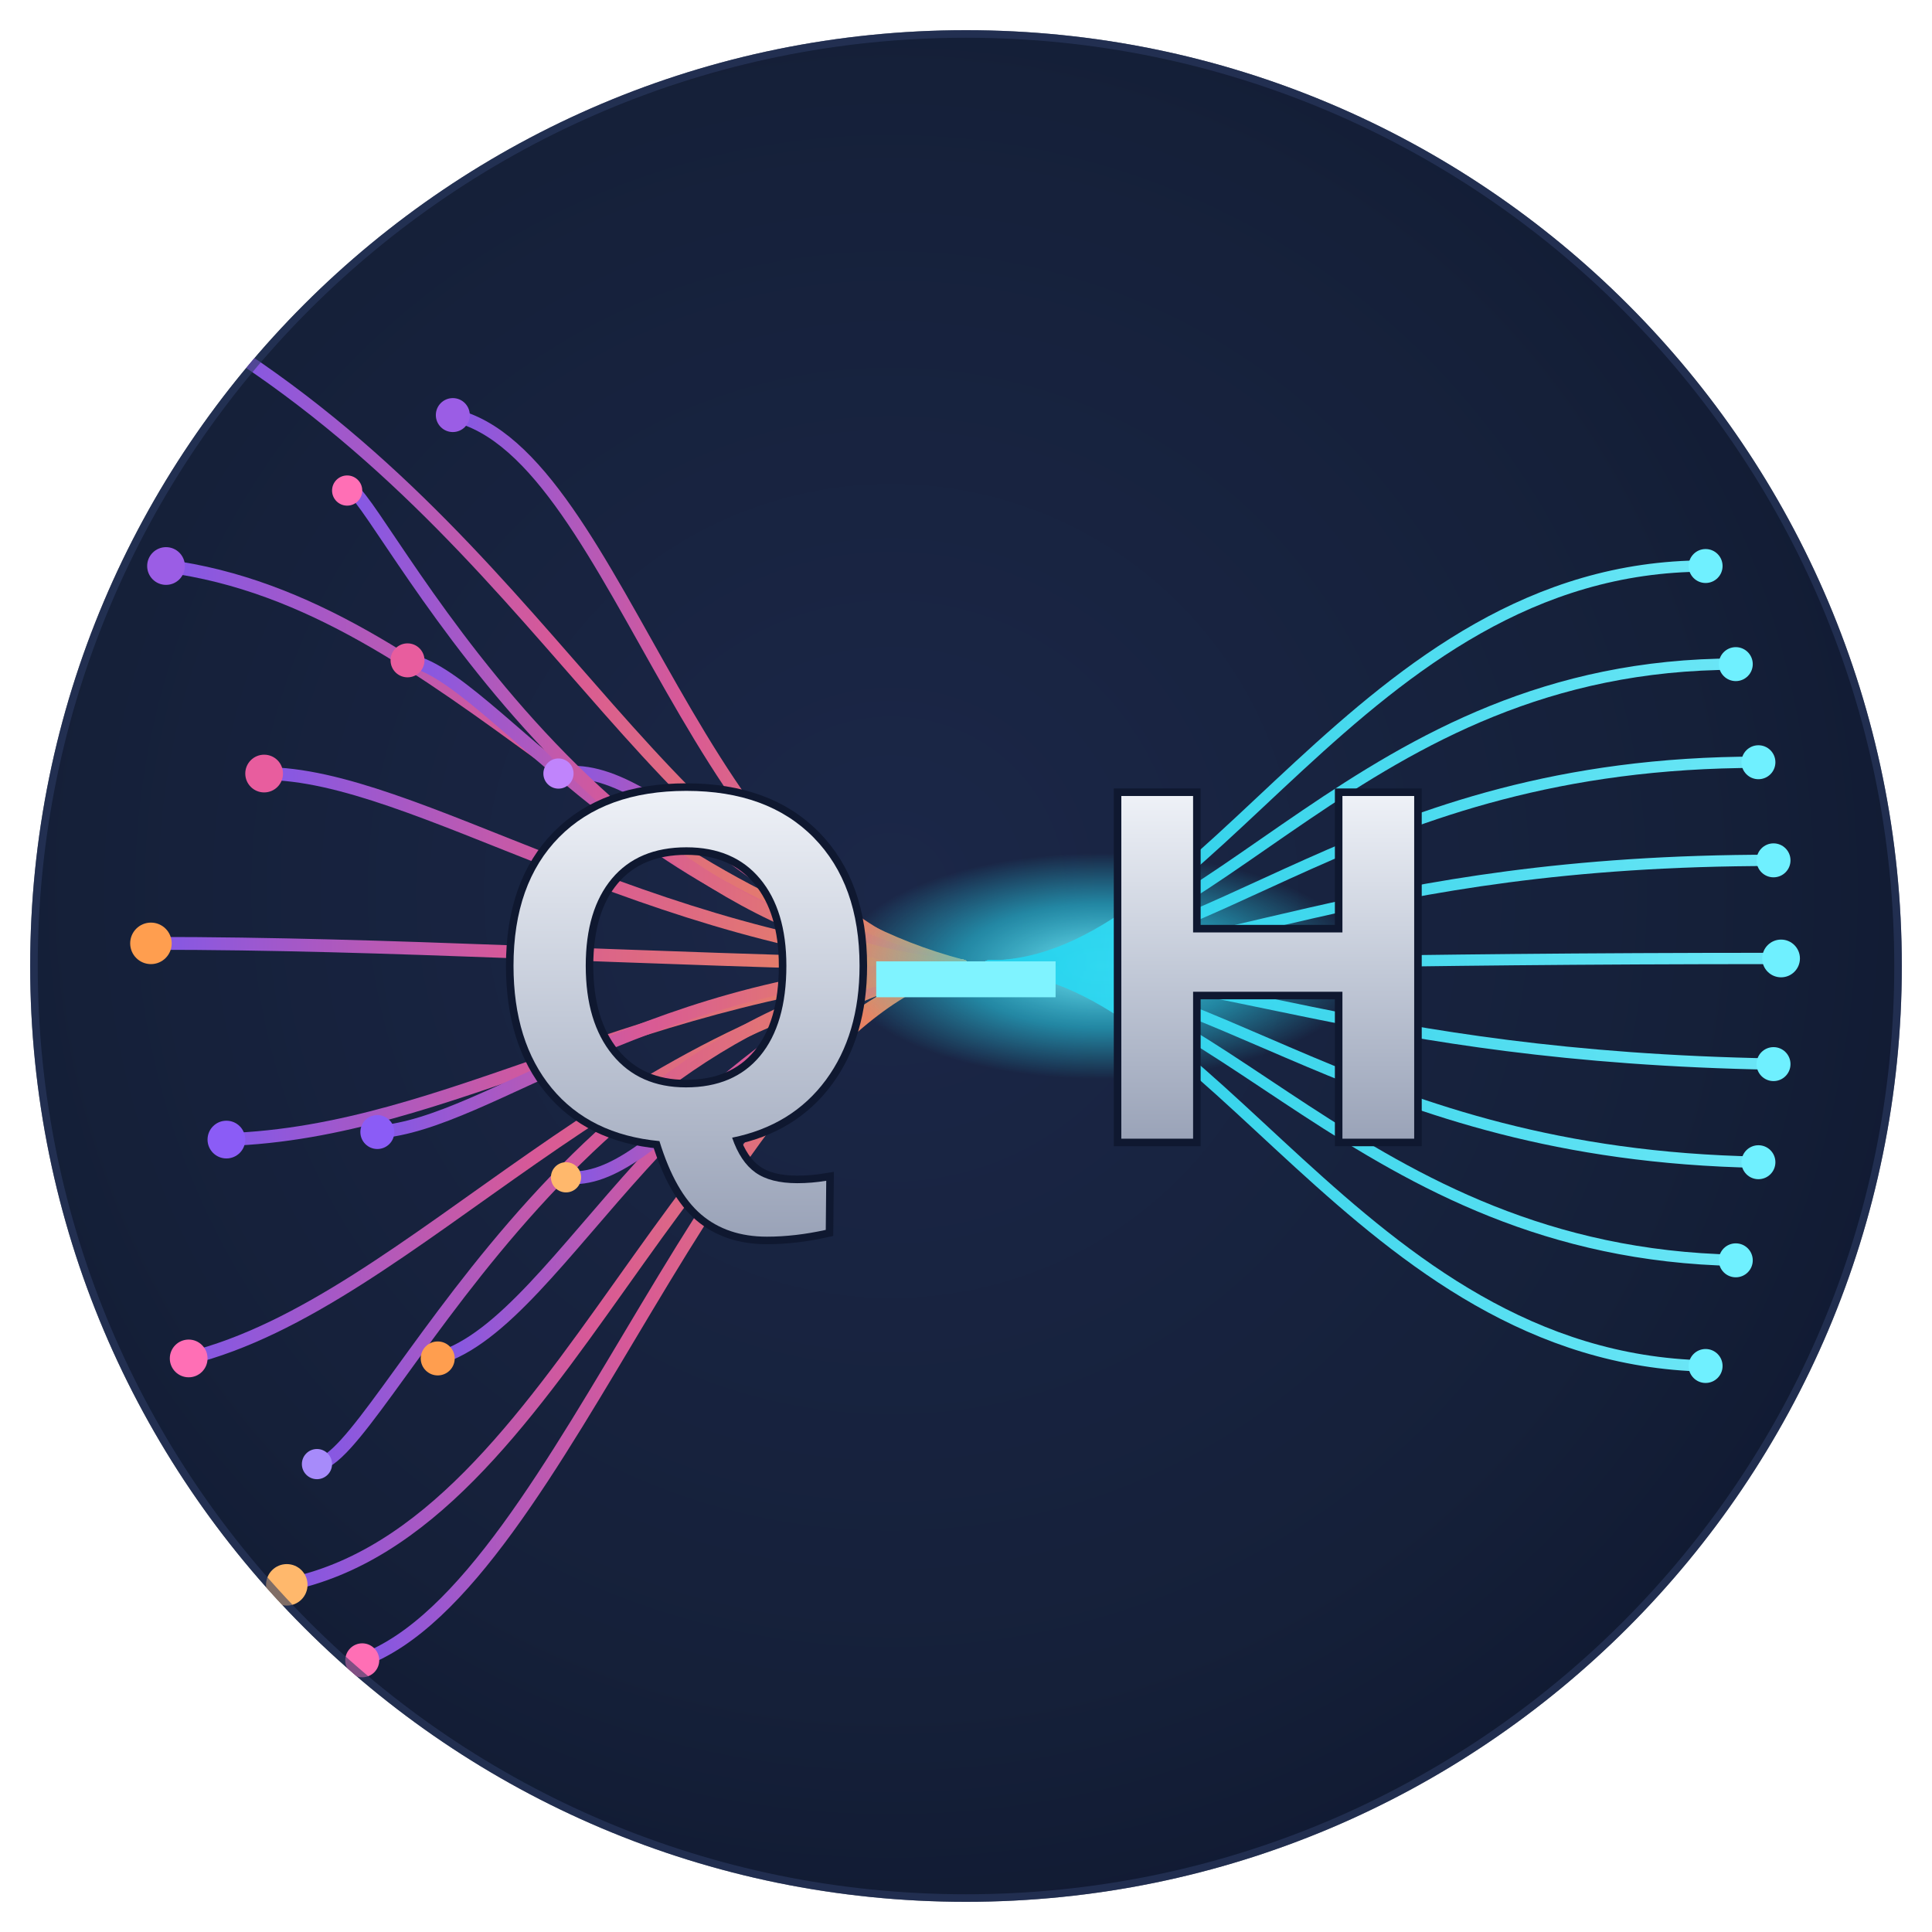
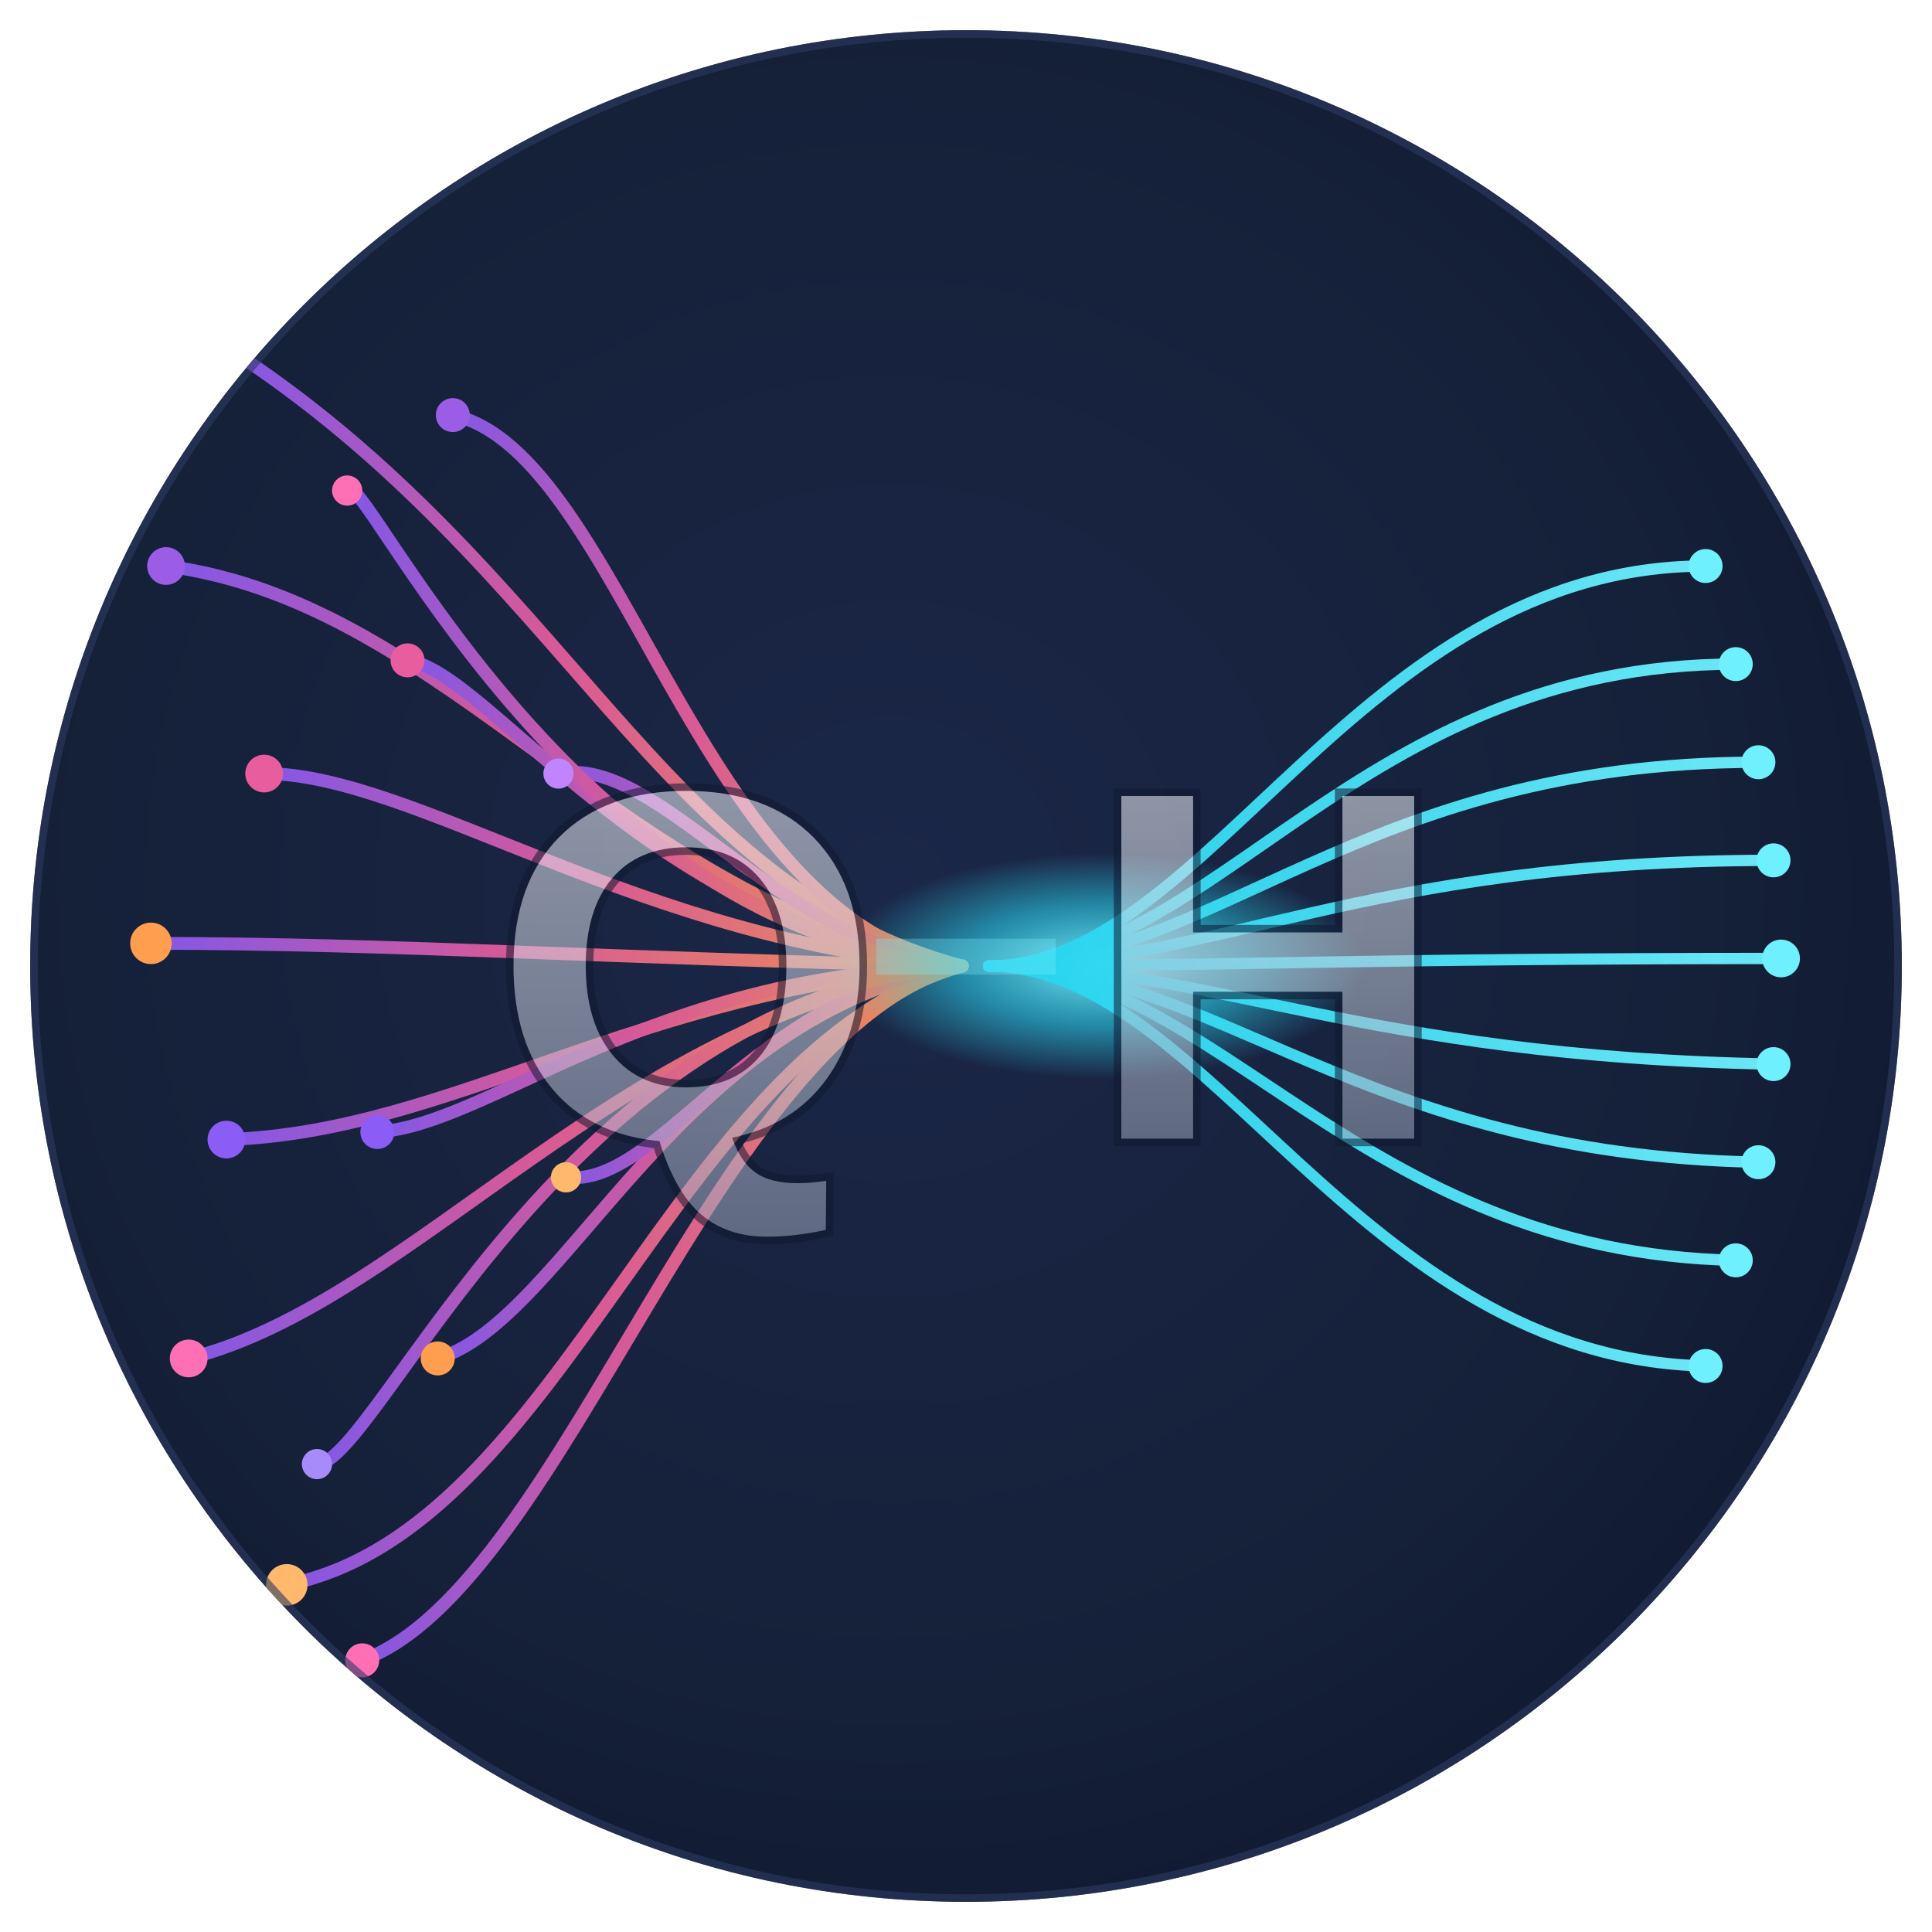
<svg xmlns="http://www.w3.org/2000/svg" viewBox="0 0 512 512" role="img" aria-label="qdf-hook">
  <defs>
    <radialGradient id="bg" cx="46%" cy="46%" r="62%">
      <stop offset="0%" stop-color="#1b2748" />
      <stop offset="70%" stop-color="#152039" />
      <stop offset="100%" stop-color="#0f1830" />
    </radialGradient>
    <linearGradient id="warm" x1="0" y1="0" x2="1" y2="0">
      <stop offset="0%" stop-color="#8b5cf6" />
      <stop offset="45%" stop-color="#e85d9e" />
      <stop offset="100%" stop-color="#ff9e4f" />
    </linearGradient>
    <linearGradient id="cool" x1="0" y1="0" x2="1" y2="0">
      <stop offset="0%" stop-color="#22d3ee" />
      <stop offset="100%" stop-color="#6ff0ff" />
    </linearGradient>
    <linearGradient id="silver" x1="0" y1="0" x2="0" y2="1">
      <stop offset="0%" stop-color="#eef1f7" />
      <stop offset="50%" stop-color="#c3cad8" />
      <stop offset="100%" stop-color="#9aa3b8" />
    </linearGradient>
    <radialGradient id="neck" cx="50%" cy="50%" r="50%">
      <stop offset="0%" stop-color="#7ff3ff" stop-opacity="0.95" />
      <stop offset="55%" stop-color="#2ad6f0" stop-opacity="0.55" />
      <stop offset="100%" stop-color="#2ad6f0" stop-opacity="0" />
    </radialGradient>
    <clipPath id="disc">
      <circle cx="256" cy="256" r="248" />
    </clipPath>
  </defs>
  <circle cx="256" cy="256" r="248" fill="url(#bg)" />
  <g clip-path="url(#disc)" fill="none" stroke-linecap="round">
    <g stroke="url(#warm)" stroke-width="3.4" opacity="0.92">
      <path d="M255 256 C 175 235, 150 150, 60 92" />
      <path d="M255 256 C 165 240, 120 160, 44 150" />
      <path d="M255 256 C 170 250, 110 205, 70 205" />
      <path d="M255 256 C 160 254, 105 250, 40 250" />
      <path d="M255 256 C 168 262, 120 300, 60 302" />
      <path d="M255 256 C 165 268, 110 345, 50 360" />
      <path d="M255 256 C 178 278, 150 405, 76 420" />
      <path d="M255 256 C 185 245, 165 120, 120 110" />
      <path d="M255 256 C 172 246, 130 178, 108 175" />
      <path d="M255 256 C 172 258, 130 298, 100 300" />
      <path d="M255 256 C 180 268, 150 350, 116 360" />
      <path d="M255 256 C 190 272, 150 420, 96 440" />
      <path d="M255 256 C 205 250, 175 200, 148 205" />
      <path d="M255 256 C 200 262, 175 315, 150 312" />
      <path d="M255 256 C 150 248, 95 120, 92 130" />
      <path d="M255 256 C 150 264, 100 388, 84 388" />
    </g>
    <g fill="#ff9e4f" stroke="none">
      <circle cx="60" cy="92" r="5.5" fill="#a78bfa" />
      <circle cx="44" cy="150" r="5" fill="#9b5de5" />
      <circle cx="70" cy="205" r="5" fill="#e85d9e" />
      <circle cx="40" cy="250" r="5.5" fill="#ff9e4f" />
      <circle cx="60" cy="302" r="5" fill="#8b5cf6" />
      <circle cx="50" cy="360" r="5" fill="#ff6fb5" />
      <circle cx="76" cy="420" r="5.5" fill="#ffb86c" />
      <circle cx="120" cy="110" r="4.5" fill="#9b5de5" />
      <circle cx="108" cy="175" r="4.5" fill="#e85d9e" />
      <circle cx="100" cy="300" r="4.5" fill="#8b5cf6" />
      <circle cx="116" cy="360" r="4.5" fill="#ff9e4f" />
      <circle cx="96" cy="440" r="4.5" fill="#ff6fb5" />
      <circle cx="148" cy="205" r="4" fill="#c084fc" />
      <circle cx="150" cy="312" r="4" fill="#ffb86c" />
      <circle cx="92" cy="130" r="4" fill="#ff6fb5" />
      <circle cx="84" cy="388" r="4" fill="#a78bfa" />
    </g>
    <ellipse cx="292" cy="256" rx="70" ry="30" fill="url(#neck)" />
    <g stroke="url(#cool)" stroke-width="3" opacity="0.95">
      <path d="M262 256 C 320 256, 360 150, 452 150" />
      <path d="M262 256 C 322 256, 360 176, 460 176" />
      <path d="M262 256 C 322 256, 360 202, 466 202" />
      <path d="M262 256 C 322 256, 360 228, 470 228" />
      <path d="M262 256 C 324 256, 362 254, 472 254" />
      <path d="M262 256 C 322 256, 360 280, 470 282" />
      <path d="M262 256 C 322 256, 360 306, 466 308" />
      <path d="M262 256 C 322 256, 360 332, 460 334" />
      <path d="M262 256 C 320 256, 360 360, 452 362" />
    </g>
    <g fill="#6ff0ff" stroke="none">
      <circle cx="452" cy="150" r="4.5" />
      <circle cx="460" cy="176" r="4.5" />
      <circle cx="466" cy="202" r="4.5" />
      <circle cx="470" cy="228" r="4.5" />
      <circle cx="472" cy="254" r="5" />
      <circle cx="470" cy="282" r="4.5" />
      <circle cx="466" cy="308" r="4.5" />
      <circle cx="460" cy="334" r="4.5" />
      <circle cx="452" cy="362" r="4.5" />
    </g>
  </g>
  <g font-family="'Helvetica Neue',Arial,sans-serif" font-weight="800" text-anchor="middle" dominant-baseline="central" stroke="#0f1830" stroke-width="4" paint-order="stroke">
-     <text x="182" y="256" font-size="132" fill="url(#silver)">Q</text>
-     <text x="256" y="252" font-size="96" fill="#7ff3ff" stroke="none">–</text>
-     <text x="336" y="256" font-size="132" fill="url(#silver)">H</text>
+     <text x="182" y="256" font-size="132" fill="url(#silver)" opacity="0.55">Q</text>
+     <text x="256" y="246" font-size="96" fill="#7ff3ff" stroke="none" opacity="0.3">–</text>
+     <text x="336" y="256" font-size="132" fill="url(#silver)" opacity="0.55">H</text>
  </g>
  <circle cx="256" cy="256" r="247" fill="none" stroke="#2b3a63" stroke-width="2" opacity="0.6" />
</svg>
